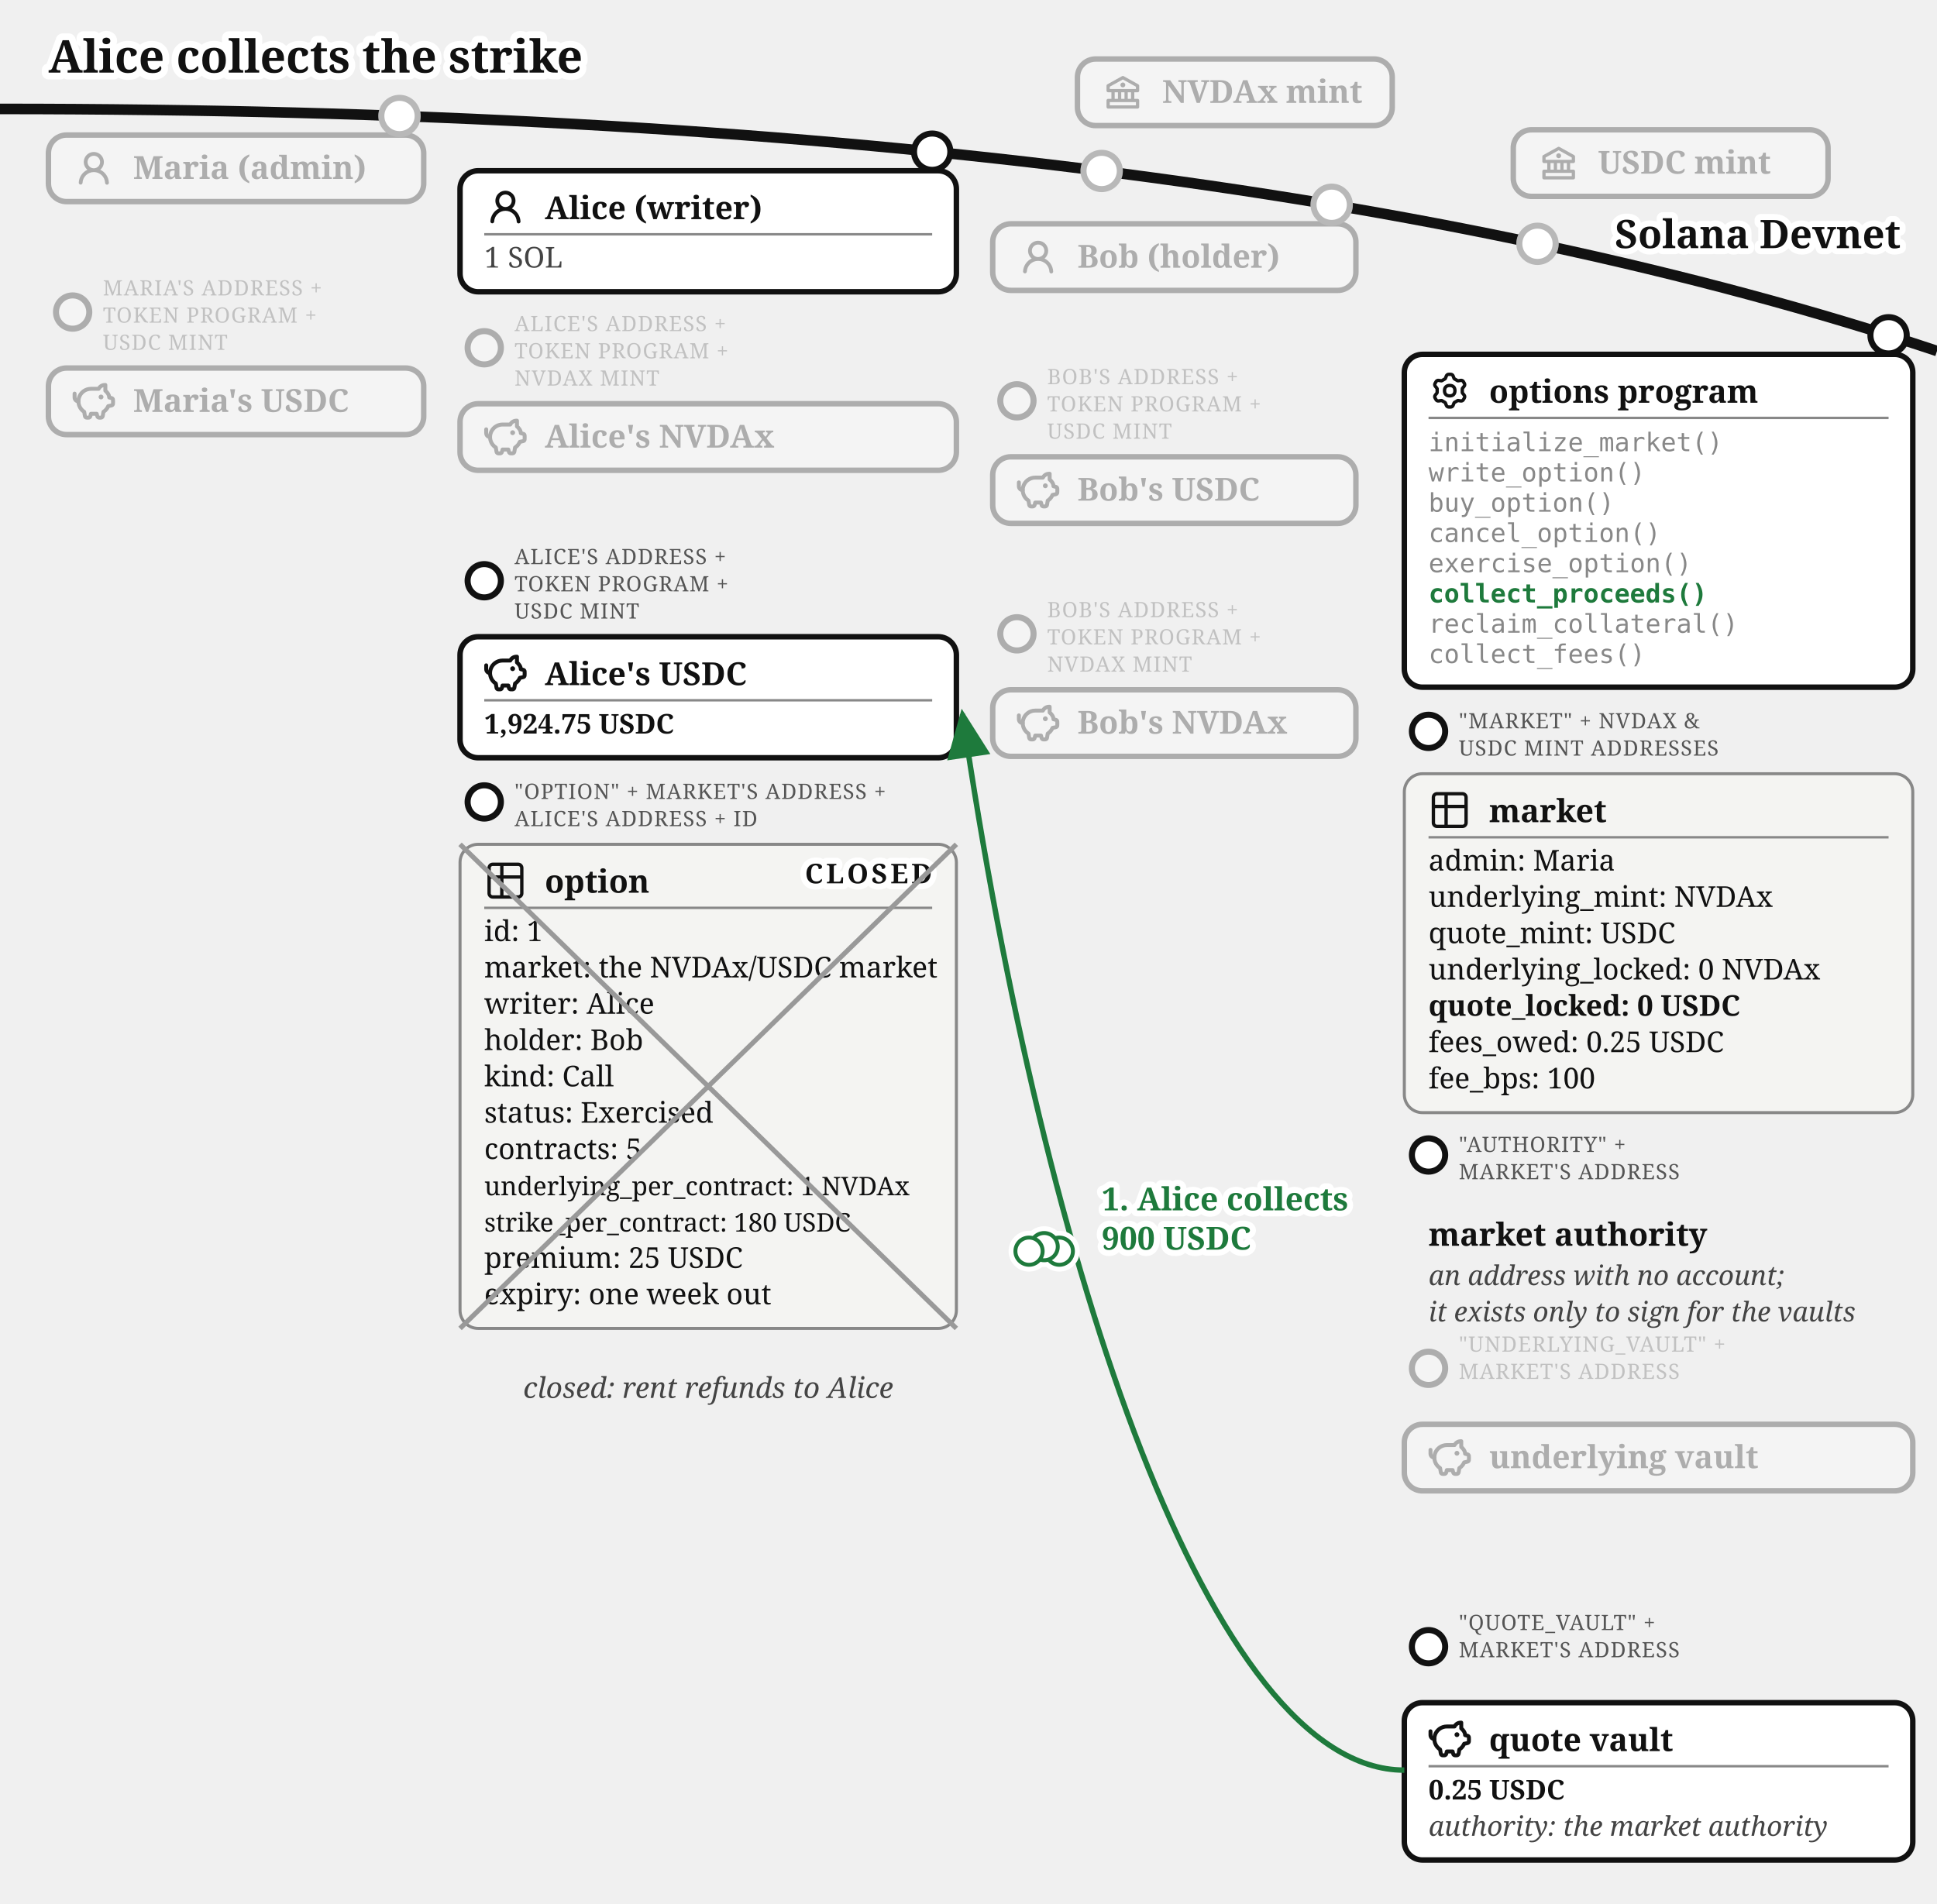
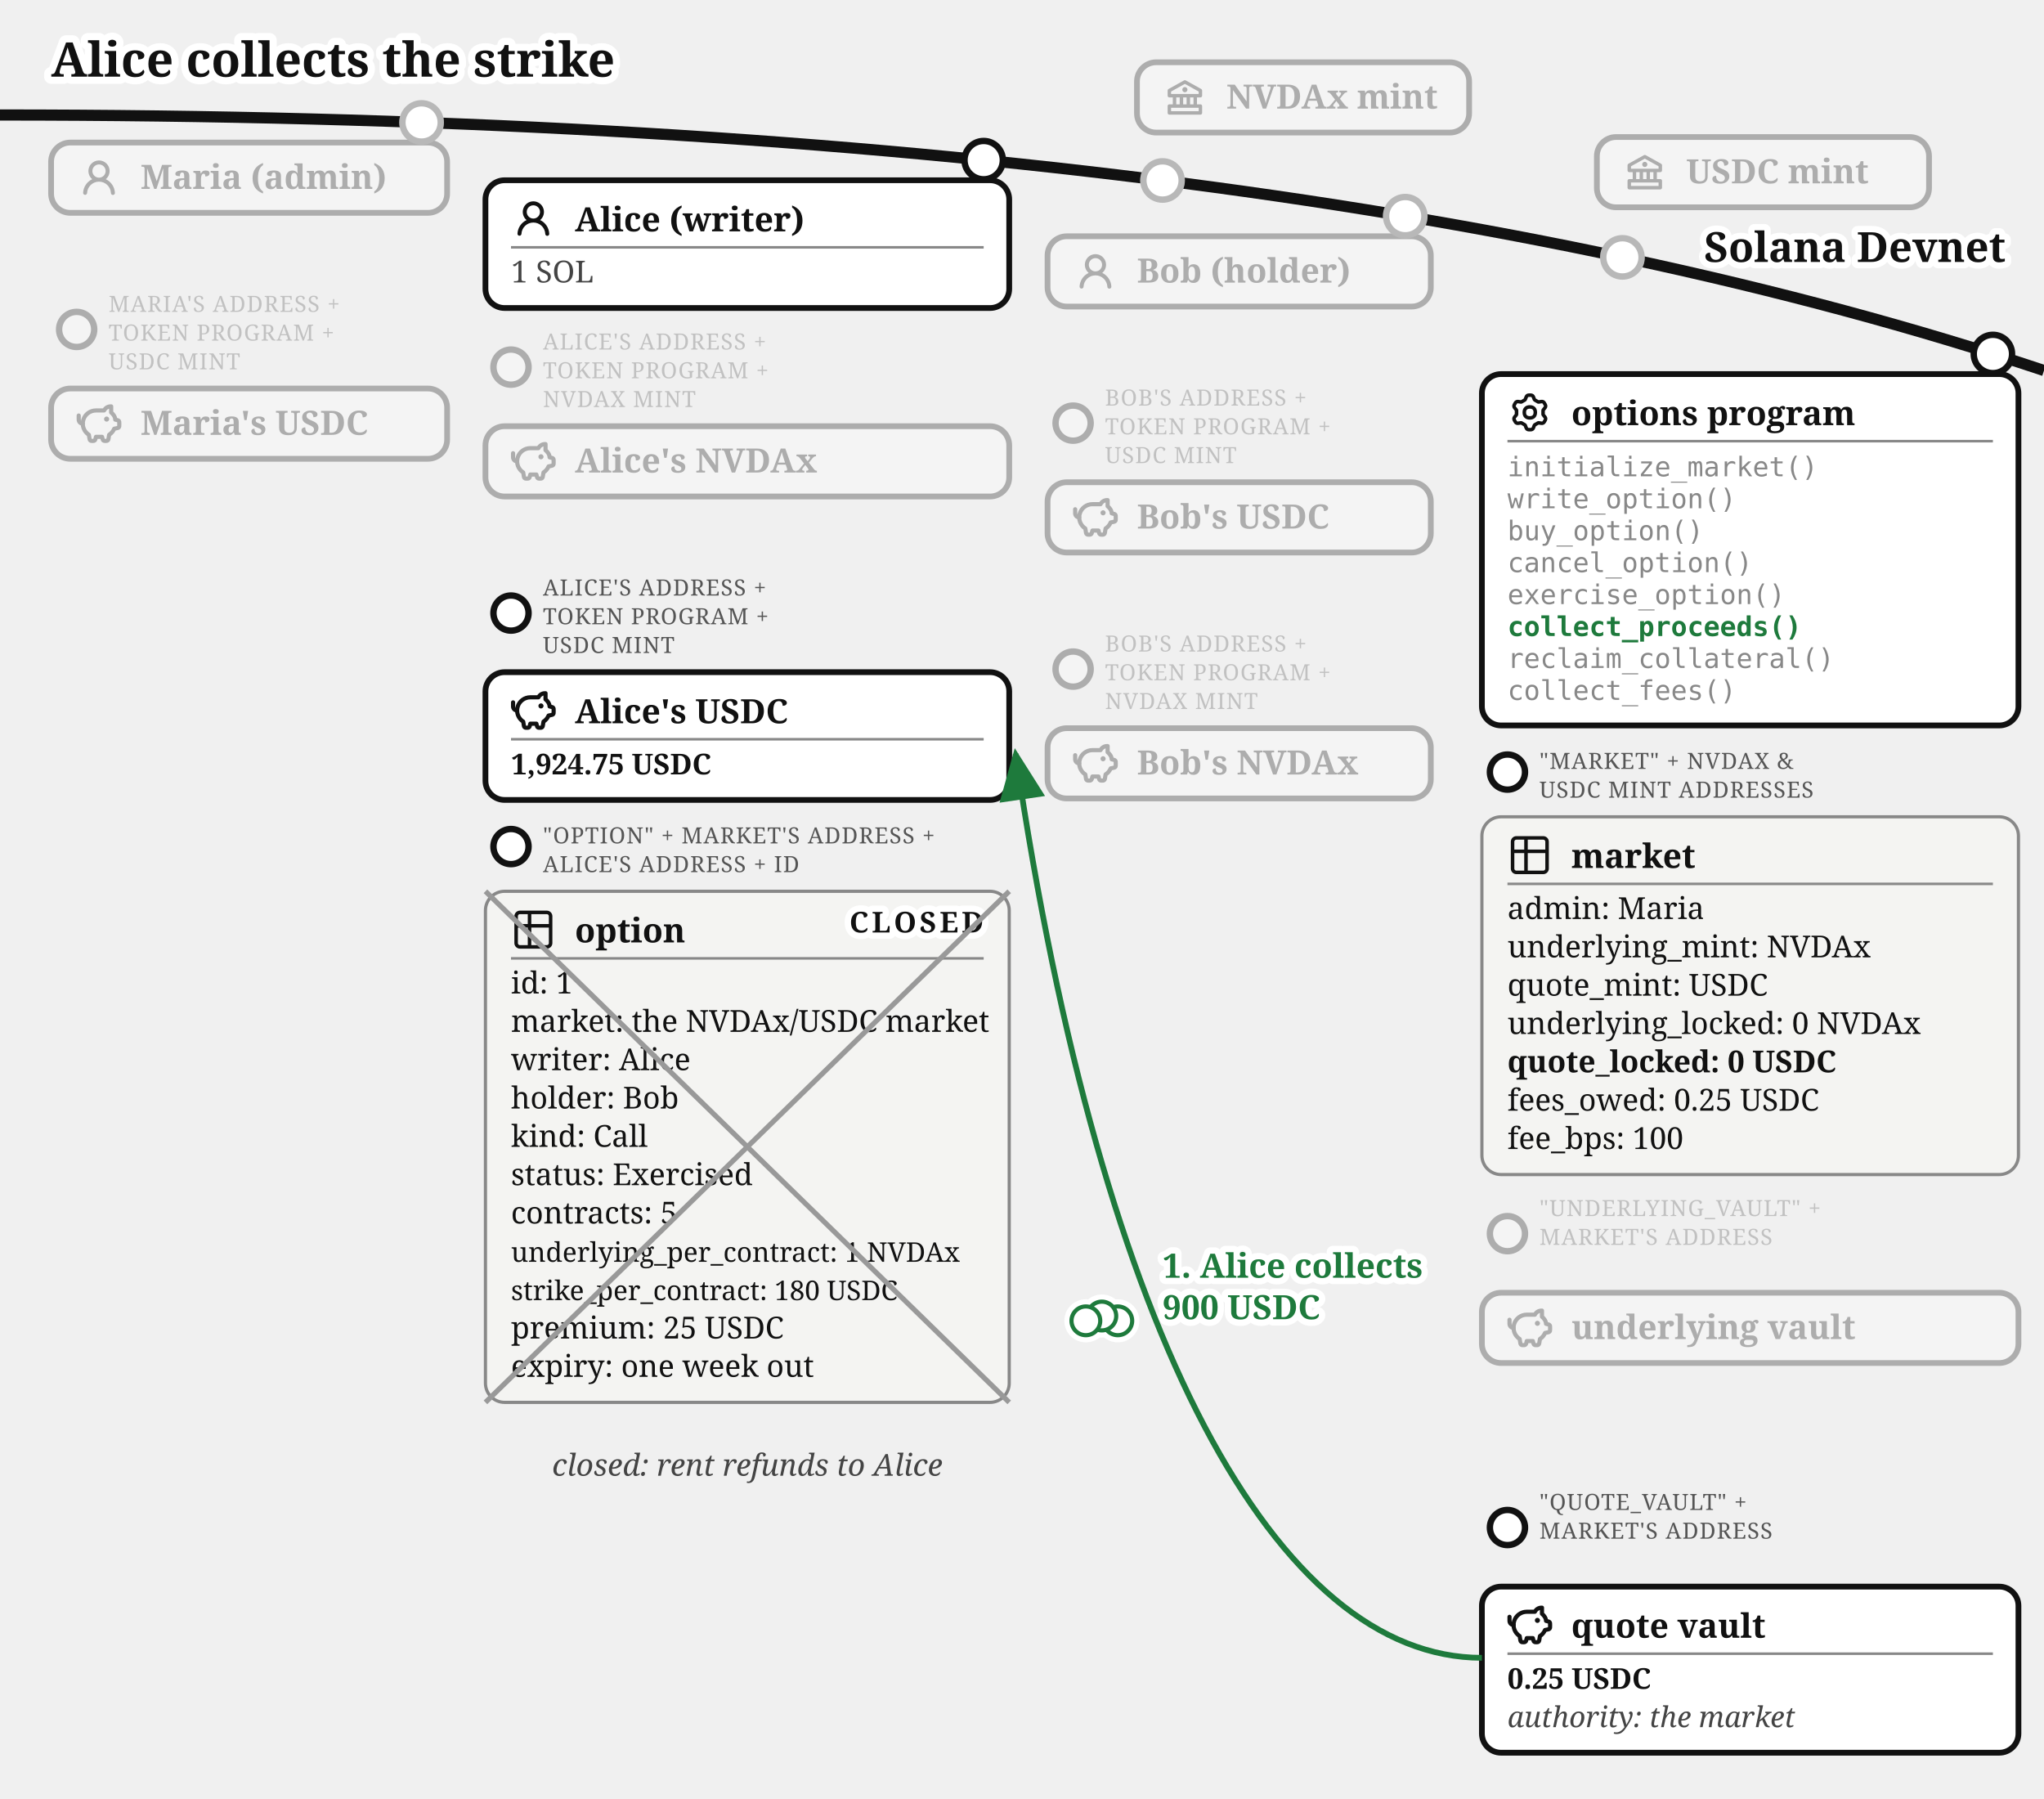
- <svg xmlns="http://www.w3.org/2000/svg" viewBox="0 0 640 629" font-family="Gelasio, Georgia, serif" fill="#111">
+ <svg xmlns="http://www.w3.org/2000/svg" viewBox="0 0 640 563" font-family="Gelasio, Georgia, serif" fill="#111">
  <text stroke="#fff" stroke-width="4.5" paint-order="stroke" stroke-linejoin="round" x="16" y="24" font-size="15" font-weight="bold">Alice collects the strike</text>
  <defs>
    <marker id="opt-arr" markerWidth="9" markerHeight="8" refX="8" refY="4" orient="auto">
      <path d="M0,0 L9,4 L0,8 z" fill="#1e7a3c" />
    </marker>
    <marker id="opt-arrg" markerWidth="9" markerHeight="8" refX="8" refY="4" orient="auto">
      <path d="M0,0 L9,4 L0,8 z" fill="#777" />
    </marker>
  </defs>
  <path d="M 0,36 Q 400,36 640,116" fill="none" stroke="#111" stroke-width="3.5" />
  <text stroke="#fff" stroke-width="4" paint-order="stroke" stroke-linejoin="round" x="628" y="82" font-size="13" font-weight="bold" text-anchor="end">Solana Devnet</text>
  <circle cx="364" cy="56.5" r="7" fill="#fff" />
  <g opacity="0.3">
    <circle cx="364" cy="56.5" r="6" fill="#fff" stroke="#111" stroke-width="2" />
    <rect x="356" y="19.5" width="104" height="22" rx="6" fill="#fff" stroke="#111" stroke-width="1.8" />
    <g transform="translate(364,23.5)">
      <g transform="translate(0.52,0.519) scale(0.54)" fill="#111">
        <path d="m21.49 7.13l-9-5a.99.99 0 0 0-.97 0l-9.01 5C2.19 7.31 2 7.64 2 8v3c0 .55.45 1 1 1h2v4H3c-.55 0-1 .45-1 1v4c0 .55.45 1 1 1h18c.55 0 1-.45 1-1v-4c0-.55-.45-1-1-1h-2v-4h2c.55 0 1-.45 1-1V8a1 1 0 0 0-.51-.87M7 12h2v4H7zm6 0v4h-2v-4zm7 6v2H4v-2zm-3-2h-2v-4h2zm3-6H4V8.59l8-4.44l8 4.44z" />
        <path d="M12 6a1.5 1.5 0 1 0 0 3a1.5 1.5 0 1 0 0-3" />
      </g>
    </g>
    <text x="384" y="34" font-size="10.5" font-weight="bold">NVDAx mint</text>
  </g>
  <circle cx="508" cy="80.57" r="7" fill="#fff" />
  <g opacity="0.3">
    <circle cx="508" cy="80.57" r="6" fill="#fff" stroke="#111" stroke-width="2" />
    <rect x="500" y="42.9" width="104" height="22" rx="6" fill="#fff" stroke="#111" stroke-width="1.8" />
    <g transform="translate(508,46.9)">
      <g transform="translate(0.52,0.519) scale(0.54)" fill="#111">
        <path d="m21.49 7.13l-9-5a.99.99 0 0 0-.97 0l-9.01 5C2.19 7.31 2 7.64 2 8v3c0 .55.45 1 1 1h2v4H3c-.55 0-1 .45-1 1v4c0 .55.45 1 1 1h18c.55 0 1-.45 1-1v-4c0-.55-.45-1-1-1h-2v-4h2c.55 0 1-.45 1-1V8a1 1 0 0 0-.51-.87M7 12h2v4H7zm6 0v4h-2v-4zm7 6v2H4v-2zm-3-2h-2v-4h2zm3-6H4V8.59l8-4.44l8 4.44z" />
        <path d="M12 6a1.5 1.5 0 1 0 0 3a1.5 1.5 0 1 0 0-3" />
      </g>
    </g>
    <text x="528" y="57.4" font-size="10.5" font-weight="bold">USDC mint</text>
  </g>
  <circle cx="132" cy="38.33" r="7" fill="#fff" />
  <g opacity="0.3">
    <circle cx="132" cy="38.33" r="6" fill="#fff" stroke="#111" stroke-width="2" />
    <rect x="16" y="44.63" width="124" height="22" rx="6" fill="#fff" stroke="#111" stroke-width="1.8" />
    <g transform="translate(24,48.63)">
      <g transform="translate(0.36,0.767) scale(0.8301)" fill="#111">
        <path d="M10.561 8.073a6 6 0 0 1 3.432 5.142a.75.75 0 1 1-1.498.07a4.5 4.5 0 0 0-8.99 0a.75.75 0 0 1-1.498-.07a6 6 0 0 1 3.431-5.142a3.999 3.999 0 1 1 5.123 0M10.5 5a2.5 2.5 0 1 0-5 0a2.5 2.5 0 0 0 5 0" />
      </g>
    </g>
    <text x="44" y="59.13" font-size="10.5" font-weight="bold">Maria (admin)</text>
  </g>
  <g opacity="0.3">
    <circle cx="24" cy="103.13" r="5.5" fill="#fff" stroke="#111" stroke-width="2" />
    <text x="34" y="97.63" font-size="7" letter-spacing="0.3" fill="#555">MARIA'S ADDRESS +</text>
    <text x="34" y="106.63" font-size="7" letter-spacing="0.3" fill="#555">TOKEN PROGRAM +</text>
    <text x="34" y="115.63" font-size="7" letter-spacing="0.3" fill="#555">USDC MINT</text>
    <rect x="16" y="121.63" width="124" height="22" rx="6" fill="#fff" stroke="#111" stroke-width="1.8" />
    <g transform="translate(24,125.63)">
      <g transform="translate(-0.624,-0.624) scale(0.6353)" fill="none" stroke="#111" stroke-linecap="round" stroke-linejoin="round" stroke-width="2.047">
        <path d="M14.5 5.5h-4A6.5 6.5 0 0 0 7 17.478l.288 1.738c.07.423.105.635.202.798a1 1 0 0 0 .49.416c.178.07.392.07.822.07c.397 0 .596 0 .764-.062a1 1 0 0 0 .479-.374c.1-.148.15-.34.246-.727l.209-.837h3l.21.837c.096.386.144.58.245.727a1 1 0 0 0 .479.374c.168.062.367.062.764.062c.43 0 .644 0 .821-.07a1 1 0 0 0 .49-.416c.098-.163.133-.375.203-.798L17 17.478a6.5 6.5 0 0 0 2.502-2.978l.89-.178c.77-.154 1.155-.231 1.381-.508c.227-.276.227-.669.227-1.453v-.3c0-.75 0-1.124-.212-1.396c-.212-.27-.575-.362-1.303-.544L20 10c0-1.5-1.167-2.833-2-3.5v-3h-.264c-1.37 0-2.623.774-3.236 2" />
        <path d="M15.875 9.75h-.125m.25 0a.25.25 0 1 1-.5 0a.25.25 0 0 1 .5 0M2 8v2a2 2 0 0 0 2 2" />
      </g>
    </g>
    <text x="44" y="136.13" font-size="10.5" font-weight="bold">Maria's USDC</text>
  </g>
  <g>
    <circle cx="308" cy="50.13" r="6" fill="#fff" stroke="#111" stroke-width="2" />
    <rect x="152" y="56.43" width="164" height="40" rx="6" fill="#fff" stroke="#111" stroke-width="1.8" />
    <g transform="translate(160,61.43)">
      <g transform="translate(0.36,0.767) scale(0.8301)" fill="#111">
        <path d="M10.561 8.073a6 6 0 0 1 3.432 5.142a.75.75 0 1 1-1.498.07a4.5 4.5 0 0 0-8.99 0a.75.75 0 0 1-1.498-.07a6 6 0 0 1 3.431-5.142a3.999 3.999 0 1 1 5.123 0M10.5 5a2.5 2.5 0 1 0-5 0a2.5 2.5 0 0 0 5 0" />
      </g>
    </g>
    <text x="180" y="72.43" font-size="10.5" font-weight="bold">Alice (writer)</text>
    <line x1="160" y1="77.43" x2="308" y2="77.43" stroke="#888" stroke-width="0.8" />
    <text x="160" y="88.43" font-size="9.5" fill="#444">1 SOL</text>
  </g>
  <g opacity="0.3">
    <circle cx="160" cy="114.93" r="5.5" fill="#fff" stroke="#111" stroke-width="2" />
    <text x="170" y="109.43" font-size="7" letter-spacing="0.3" fill="#555">ALICE'S ADDRESS +</text>
    <text x="170" y="118.43" font-size="7" letter-spacing="0.3" fill="#555">TOKEN PROGRAM +</text>
    <text x="170" y="127.43" font-size="7" letter-spacing="0.3" fill="#555">NVDAX MINT</text>
    <rect x="152" y="133.43" width="164" height="22" rx="6" fill="#fff" stroke="#111" stroke-width="1.8" />
    <g transform="translate(160,137.43)">
      <g transform="translate(-0.624,-0.624) scale(0.6353)" fill="none" stroke="#111" stroke-linecap="round" stroke-linejoin="round" stroke-width="2.047">
        <path d="M14.5 5.5h-4A6.5 6.5 0 0 0 7 17.478l.288 1.738c.07.423.105.635.202.798a1 1 0 0 0 .49.416c.178.07.392.07.822.07c.397 0 .596 0 .764-.062a1 1 0 0 0 .479-.374c.1-.148.15-.34.246-.727l.209-.837h3l.21.837c.096.386.144.58.245.727a1 1 0 0 0 .479.374c.168.062.367.062.764.062c.43 0 .644 0 .821-.07a1 1 0 0 0 .49-.416c.098-.163.133-.375.203-.798L17 17.478a6.5 6.5 0 0 0 2.502-2.978l.89-.178c.77-.154 1.155-.231 1.381-.508c.227-.276.227-.669.227-1.453v-.3c0-.75 0-1.124-.212-1.396c-.212-.27-.575-.362-1.303-.544L20 10c0-1.5-1.167-2.833-2-3.5v-3h-.264c-1.37 0-2.623.774-3.236 2" />
        <path d="M15.875 9.75h-.125m.25 0a.25.25 0 1 1-.5 0a.25.25 0 0 1 .5 0M2 8v2a2 2 0 0 0 2 2" />
      </g>
    </g>
    <text x="180" y="147.93" font-size="10.5" font-weight="bold">Alice's NVDAx</text>
  </g>
  <g>
    <circle cx="160" cy="191.93" r="5.5" fill="#fff" stroke="#111" stroke-width="2" />
    <text x="170" y="186.43" font-size="7" letter-spacing="0.3" fill="#555">ALICE'S ADDRESS +</text>
    <text x="170" y="195.43" font-size="7" letter-spacing="0.3" fill="#555">TOKEN PROGRAM +</text>
    <text x="170" y="204.43" font-size="7" letter-spacing="0.3" fill="#555">USDC MINT</text>
    <rect x="152" y="210.43" width="164" height="40" rx="6" fill="#fff" stroke="#111" stroke-width="1.8" />
    <g transform="translate(160,215.43)">
      <g transform="translate(-0.624,-0.624) scale(0.6353)" fill="none" stroke="#111" stroke-linecap="round" stroke-linejoin="round" stroke-width="2.047">
        <path d="M14.5 5.5h-4A6.5 6.5 0 0 0 7 17.478l.288 1.738c.07.423.105.635.202.798a1 1 0 0 0 .49.416c.178.07.392.07.822.07c.397 0 .596 0 .764-.062a1 1 0 0 0 .479-.374c.1-.148.15-.34.246-.727l.209-.837h3l.21.837c.096.386.144.58.245.727a1 1 0 0 0 .479.374c.168.062.367.062.764.062c.43 0 .644 0 .821-.07a1 1 0 0 0 .49-.416c.098-.163.133-.375.203-.798L17 17.478a6.5 6.5 0 0 0 2.502-2.978l.89-.178c.77-.154 1.155-.231 1.381-.508c.227-.276.227-.669.227-1.453v-.3c0-.75 0-1.124-.212-1.396c-.212-.27-.575-.362-1.303-.544L20 10c0-1.5-1.167-2.833-2-3.5v-3h-.264c-1.37 0-2.623.774-3.236 2" />
        <path d="M15.875 9.75h-.125m.25 0a.25.25 0 1 1-.5 0a.25.25 0 0 1 .5 0M2 8v2a2 2 0 0 0 2 2" />
      </g>
    </g>
    <text x="180" y="226.43" font-size="10.5" font-weight="bold">Alice's USDC</text>
    <line x1="160" y1="231.43" x2="308" y2="231.43" stroke="#888" stroke-width="0.8" />
    <text x="160" y="242.43" font-size="9" font-weight="bold">1,924.75 USDC</text>
  </g>
  <g>
    <circle cx="160" cy="265.03" r="5.5" fill="#fff" stroke="#111" stroke-width="2" />
    <text x="170" y="264.03" font-size="7" letter-spacing="0.3" fill="#555">"OPTION" + MARKET'S ADDRESS +</text>
    <text x="170" y="273.03" font-size="7" letter-spacing="0.3" fill="#555">ALICE'S ADDRESS + ID</text>
    <rect x="152" y="279.03" width="164" height="160" rx="6" fill="#f4f4f2" stroke="#888" />
    <g transform="translate(160,284.03)">
      <g transform="translate(-0.195,-0.195) scale(0.6)" fill="none" stroke="#111" stroke-linecap="round" stroke-linejoin="round" stroke-width="1.843">
        <path d="M3 5a2 2 0 0 1 2-2h14a2 2 0 0 1 2 2v14a2 2 0 0 1-2 2H5a2 2 0 0 1-2-2zm0 5h18M10 3v18" />
      </g>
    </g>
    <text x="180" y="295.03" font-size="10.5" font-weight="bold">option</text>
    <line x1="160" y1="300.03" x2="308" y2="300.03" stroke="#888" stroke-width="0.8" />
    <text x="160" y="311.03" font-size="9.5">id: 1</text>
    <text x="160" y="323.03" font-size="9.5">market: the NVDAx/USDC market</text>
    <text x="160" y="335.03" font-size="9.5">writer: Alice</text>
    <text x="160" y="347.03" font-size="9.5">holder: Bob</text>
    <text x="160" y="359.03" font-size="9.5">kind: Call</text>
    <text x="160" y="371.03" font-size="9.5">status: Exercised</text>
    <text x="160" y="383.03" font-size="9.5">contracts: 5</text>
    <text x="160" y="395.03" font-size="8.5">underlying_per_contract: 1 NVDAx</text>
    <text x="160" y="407.03" font-size="8.5">strike_per_contract: 180 USDC</text>
    <text x="160" y="419.03" font-size="9.5">premium: 25 USDC</text>
    <text x="160" y="431.03" font-size="9.5">expiry: one week out</text>
    <text stroke="#fff" stroke-width="4" paint-order="stroke" stroke-linejoin="round" x="308" y="291.93" font-size="9" font-weight="bold" letter-spacing="1" fill="#111" text-anchor="end">CLOSED</text>
    <line x1="152" y1="279.03" x2="316" y2="439.03" stroke="#999" stroke-width="1.6" />
    <line x1="316" y1="279.03" x2="152" y2="439.03" stroke="#999" stroke-width="1.6" />
  </g>
  <circle cx="440" cy="67.67" r="7" fill="#fff" />
  <g opacity="0.3">
    <circle cx="440" cy="67.67" r="6" fill="#fff" stroke="#111" stroke-width="2" />
    <rect x="328" y="73.97" width="120" height="22" rx="6" fill="#fff" stroke="#111" stroke-width="1.8" />
    <g transform="translate(336,77.97)">
      <g transform="translate(0.36,0.767) scale(0.8301)" fill="#111">
        <path d="M10.561 8.073a6 6 0 0 1 3.432 5.142a.75.75 0 1 1-1.498.07a4.5 4.5 0 0 0-8.99 0a.75.75 0 0 1-1.498-.07a6 6 0 0 1 3.431-5.142a3.999 3.999 0 1 1 5.123 0M10.5 5a2.5 2.5 0 1 0-5 0a2.5 2.5 0 0 0 5 0" />
      </g>
    </g>
    <text x="356" y="88.47" font-size="10.5" font-weight="bold">Bob (holder)</text>
  </g>
  <g opacity="0.3">
    <circle cx="336" cy="132.47" r="5.5" fill="#fff" stroke="#111" stroke-width="2" />
    <text x="346" y="126.97" font-size="7" letter-spacing="0.3" fill="#555">BOB'S ADDRESS +</text>
    <text x="346" y="135.97" font-size="7" letter-spacing="0.3" fill="#555">TOKEN PROGRAM +</text>
    <text x="346" y="144.97" font-size="7" letter-spacing="0.3" fill="#555">USDC MINT</text>
    <rect x="328" y="150.97" width="120" height="22" rx="6" fill="#fff" stroke="#111" stroke-width="1.8" />
    <g transform="translate(336,154.97)">
      <g transform="translate(-0.624,-0.624) scale(0.6353)" fill="none" stroke="#111" stroke-linecap="round" stroke-linejoin="round" stroke-width="2.047">
        <path d="M14.5 5.5h-4A6.5 6.5 0 0 0 7 17.478l.288 1.738c.07.423.105.635.202.798a1 1 0 0 0 .49.416c.178.07.392.07.822.07c.397 0 .596 0 .764-.062a1 1 0 0 0 .479-.374c.1-.148.15-.34.246-.727l.209-.837h3l.21.837c.096.386.144.58.245.727a1 1 0 0 0 .479.374c.168.062.367.062.764.062c.43 0 .644 0 .821-.07a1 1 0 0 0 .49-.416c.098-.163.133-.375.203-.798L17 17.478a6.5 6.5 0 0 0 2.502-2.978l.89-.178c.77-.154 1.155-.231 1.381-.508c.227-.276.227-.669.227-1.453v-.3c0-.75 0-1.124-.212-1.396c-.212-.27-.575-.362-1.303-.544L20 10c0-1.5-1.167-2.833-2-3.5v-3h-.264c-1.37 0-2.623.774-3.236 2" />
        <path d="M15.875 9.75h-.125m.25 0a.25.25 0 1 1-.5 0a.25.25 0 0 1 .5 0M2 8v2a2 2 0 0 0 2 2" />
      </g>
    </g>
    <text x="356" y="165.47" font-size="10.5" font-weight="bold">Bob's USDC</text>
  </g>
  <g opacity="0.3">
    <circle cx="336" cy="209.47" r="5.5" fill="#fff" stroke="#111" stroke-width="2" />
    <text x="346" y="203.97" font-size="7" letter-spacing="0.3" fill="#555">BOB'S ADDRESS +</text>
    <text x="346" y="212.97" font-size="7" letter-spacing="0.3" fill="#555">TOKEN PROGRAM +</text>
    <text x="346" y="221.97" font-size="7" letter-spacing="0.3" fill="#555">NVDAX MINT</text>
    <rect x="328" y="227.97" width="120" height="22" rx="6" fill="#fff" stroke="#111" stroke-width="1.8" />
    <g transform="translate(336,231.97)">
      <g transform="translate(-0.624,-0.624) scale(0.6353)" fill="none" stroke="#111" stroke-linecap="round" stroke-linejoin="round" stroke-width="2.047">
        <path d="M14.5 5.5h-4A6.5 6.5 0 0 0 7 17.478l.288 1.738c.07.423.105.635.202.798a1 1 0 0 0 .49.416c.178.07.392.07.822.07c.397 0 .596 0 .764-.062a1 1 0 0 0 .479-.374c.1-.148.15-.34.246-.727l.209-.837h3l.21.837c.096.386.144.58.245.727a1 1 0 0 0 .479.374c.168.062.367.062.764.062c.43 0 .644 0 .821-.07a1 1 0 0 0 .49-.416c.098-.163.133-.375.203-.798L17 17.478a6.5 6.5 0 0 0 2.502-2.978l.89-.178c.77-.154 1.155-.231 1.381-.508c.227-.276.227-.669.227-1.453v-.3c0-.75 0-1.124-.212-1.396c-.212-.27-.575-.362-1.303-.544L20 10c0-1.5-1.167-2.833-2-3.5v-3h-.264c-1.37 0-2.623.774-3.236 2" />
        <path d="M15.875 9.75h-.125m.25 0a.25.25 0 1 1-.5 0a.25.25 0 0 1 .5 0M2 8v2a2 2 0 0 0 2 2" />
      </g>
    </g>
    <text x="356" y="242.47" font-size="10.5" font-weight="bold">Bob's NVDAx</text>
  </g>
  <g>
    <circle cx="624" cy="110.81" r="6" fill="#fff" stroke="#111" stroke-width="2" />
    <rect x="464" y="117.11" width="168" height="110" rx="6" fill="#fff" stroke="#111" stroke-width="1.8" />
    <g transform="translate(472,122.11)">
      <g transform="translate(0.951,0.952) scale(0.864)" fill="none" stroke="#111" stroke-linecap="round" stroke-linejoin="round" stroke-width="1.28">
        <path d="M11.808 7.727c0 .05.017.1.048.14l.667.84a.96.96 0 0 1 .082 1.08l-.392.676a.96.96 0 0 1-.975.47l-1.063-.16a.23.23 0 0 0-.145.027l-1.26.727a.23.23 0 0 0-.096.112l-.392 1a.96.96 0 0 1-.893.611h-.782a.96.96 0 0 1-.893-.61l-.392-1a.23.23 0 0 0-.096-.113L3.967 10.8a.23.23 0 0 0-.145-.028l-1.063.162a.96.96 0 0 1-.976-.47l-.39-.677a.96.96 0 0 1 .08-1.08l.67-.84a.22.22 0 0 0 .05-.14V6.273c0-.05-.018-.1-.05-.14l-.67-.84a.96.96 0 0 1-.08-1.08l.39-.676a.96.96 0 0 1 .976-.47l1.06.16a.23.23 0 0 0 .145-.027l1.262-.73a.23.23 0 0 0 .096-.113l.394-.996A.96.96 0 0 1 6.61.75h.784a.96.96 0 0 1 .893.61l.392.997q.028.075.096.116l1.26.727a.23.23 0 0 0 .145.028l1.062-.162a.96.96 0 0 1 .976.47l.391.677a.96.96 0 0 1-.081 1.08l-.67.84a.22.22 0 0 0-.049.14v1.454Z" />
        <path d="M7 8.996c1.277 0 1.996-.719 1.996-1.996S8.277 5.004 7 5.004S5.004 5.723 5.004 7S5.723 8.996 7 8.996" />
      </g>
    </g>
    <text x="492" y="133.11" font-size="10.5" font-weight="bold">options program</text>
    <line x1="472" y1="138.11" x2="624" y2="138.11" stroke="#888" stroke-width="0.8" />
    <text x="472" y="149.11" font-size="8.5" font-family="'DejaVu Sans Mono', Menlo, monospace" fill="#888">initialize_market()</text>
    <text x="472" y="159.11" font-size="8.5" font-family="'DejaVu Sans Mono', Menlo, monospace" fill="#888">write_option()</text>
    <text x="472" y="169.11" font-size="8.5" font-family="'DejaVu Sans Mono', Menlo, monospace" fill="#888">buy_option()</text>
    <text x="472" y="179.11" font-size="8.5" font-family="'DejaVu Sans Mono', Menlo, monospace" fill="#888">cancel_option()</text>
    <text x="472" y="189.11" font-size="8.5" font-family="'DejaVu Sans Mono', Menlo, monospace" fill="#888">exercise_option()</text>
    <text x="472" y="199.11" font-size="8.5" font-family="'DejaVu Sans Mono', Menlo, monospace" font-weight="bold" fill="#1e7a3c">collect_proceeds()</text>
    <text x="472" y="209.11" font-size="8.5" font-family="'DejaVu Sans Mono', Menlo, monospace" fill="#888">reclaim_collateral()</text>
    <text x="472" y="219.11" font-size="8.5" font-family="'DejaVu Sans Mono', Menlo, monospace" fill="#888">collect_fees()</text>
  </g>
  <g>
    <circle cx="472" cy="241.71" r="5.5" fill="#fff" stroke="#111" stroke-width="2" />
    <text x="482" y="240.71" font-size="7" letter-spacing="0.3" fill="#555">"MARKET" + NVDAX &amp;</text>
    <text x="482" y="249.71" font-size="7" letter-spacing="0.3" fill="#555">USDC MINT ADDRESSES</text>
    <rect x="464" y="255.71" width="168" height="112" rx="6" fill="#f4f4f2" stroke="#888" />
    <g transform="translate(472,260.71)">
      <g transform="translate(-0.195,-0.195) scale(0.6)" fill="none" stroke="#111" stroke-linecap="round" stroke-linejoin="round" stroke-width="1.843">
        <path d="M3 5a2 2 0 0 1 2-2h14a2 2 0 0 1 2 2v14a2 2 0 0 1-2 2H5a2 2 0 0 1-2-2zm0 5h18M10 3v18" />
      </g>
    </g>
    <text x="492" y="271.71" font-size="10.5" font-weight="bold">market</text>
    <line x1="472" y1="276.71" x2="624" y2="276.71" stroke="#888" stroke-width="0.8" />
    <text x="472" y="287.71" font-size="9.5">admin: Maria</text>
    <text x="472" y="299.71" font-size="9.5">underlying_mint: NVDAx</text>
    <text x="472" y="311.71" font-size="9.5">quote_mint: USDC</text>
    <text x="472" y="323.71" font-size="9.5">underlying_locked: 0 NVDAx</text>
    <text x="472" y="335.71" font-size="9.5" font-weight="bold">quote_locked: 0 USDC</text>
    <text x="472" y="347.71" font-size="9.5">fees_owed: 0.25 USDC</text>
    <text x="472" y="359.71" font-size="9.5">fee_bps: 100</text>
  </g>
-   <g>
-     <circle cx="472" cy="381.71" r="5.5" fill="#fff" stroke="#111" stroke-width="2" />
-     <text x="482" y="380.71" font-size="7" letter-spacing="0.3" fill="#555">"AUTHORITY" +</text>
+   <g opacity="0.3">
+     <circle cx="472" cy="386.21" r="5.5" fill="#fff" stroke="#111" stroke-width="2" />
+     <text x="482" y="380.71" font-size="7" letter-spacing="0.3" fill="#555">"UNDERLYING_VAULT" +</text>
    <text x="482" y="389.71" font-size="7" letter-spacing="0.3" fill="#555">MARKET'S ADDRESS</text>
-     <text x="472" y="411.71" font-size="10.5" font-weight="bold">market authority</text>
-     <text x="472" y="424.71" font-size="9" fill="#444" font-style="italic">an address with no account;</text>
-     <text x="472" y="436.71" font-size="9" fill="#444" font-style="italic">it exists only to sign for the vaults</text>
-   </g>
-   <g opacity="0.3">
-     <circle cx="472" cy="452.21" r="5.5" fill="#fff" stroke="#111" stroke-width="2" />
-     <text x="482" y="446.71" font-size="7" letter-spacing="0.3" fill="#555">"UNDERLYING_VAULT" +</text>
-     <text x="482" y="455.71" font-size="7" letter-spacing="0.3" fill="#555">MARKET'S ADDRESS</text>
-     <text x="482" y="464.71" font-size="7" letter-spacing="0.3" fill="#555" />
-     <rect x="464" y="470.71" width="168" height="22" rx="6" fill="#fff" stroke="#111" stroke-width="1.8" />
-     <g transform="translate(472,474.71)">
-       <g transform="translate(-0.624,-0.624) scale(0.6353)" fill="none" stroke="#111" stroke-linecap="round" stroke-linejoin="round" stroke-width="2.047">
-         <path d="M14.5 5.5h-4A6.5 6.5 0 0 0 7 17.478l.288 1.738c.07.423.105.635.202.798a1 1 0 0 0 .49.416c.178.07.392.07.822.07c.397 0 .596 0 .764-.062a1 1 0 0 0 .479-.374c.1-.148.15-.34.246-.727l.209-.837h3l.21.837c.096.386.144.58.245.727a1 1 0 0 0 .479.374c.168.062.367.062.764.062c.43 0 .644 0 .821-.07a1 1 0 0 0 .49-.416c.098-.163.133-.375.203-.798L17 17.478a6.5 6.5 0 0 0 2.502-2.978l.89-.178c.77-.154 1.155-.231 1.381-.508c.227-.276.227-.669.227-1.453v-.3c0-.75 0-1.124-.212-1.396c-.212-.27-.575-.362-1.303-.544L20 10c0-1.5-1.167-2.833-2-3.5v-3h-.264c-1.37 0-2.623.774-3.236 2" />
-         <path d="M15.875 9.75h-.125m.25 0a.25.25 0 1 1-.5 0a.25.25 0 0 1 .5 0M2 8v2a2 2 0 0 0 2 2" />
-       </g>
-     </g>
-     <text x="492" y="485.21" font-size="10.5" font-weight="bold">underlying vault</text>
-   </g>
-   <g>
-     <circle cx="472" cy="544.21" r="5.5" fill="#fff" stroke="#111" stroke-width="2" />
-     <text x="482" y="538.71" font-size="7" letter-spacing="0.3" fill="#555">"QUOTE_VAULT" +</text>
-     <text x="482" y="547.71" font-size="7" letter-spacing="0.3" fill="#555">MARKET'S ADDRESS</text>
-     <text x="482" y="556.71" font-size="7" letter-spacing="0.3" fill="#555" />
-     <rect x="464" y="562.71" width="168" height="52" rx="6" fill="#fff" stroke="#111" stroke-width="1.8" />
-     <g transform="translate(472,567.71)">
-       <g transform="translate(-0.624,-0.624) scale(0.6353)" fill="none" stroke="#111" stroke-linecap="round" stroke-linejoin="round" stroke-width="2.047">
-         <path d="M14.5 5.5h-4A6.5 6.5 0 0 0 7 17.478l.288 1.738c.07.423.105.635.202.798a1 1 0 0 0 .49.416c.178.07.392.07.822.07c.397 0 .596 0 .764-.062a1 1 0 0 0 .479-.374c.1-.148.15-.34.246-.727l.209-.837h3l.21.837c.096.386.144.58.245.727a1 1 0 0 0 .479.374c.168.062.367.062.764.062c.43 0 .644 0 .821-.07a1 1 0 0 0 .49-.416c.098-.163.133-.375.203-.798L17 17.478a6.5 6.5 0 0 0 2.502-2.978l.89-.178c.77-.154 1.155-.231 1.381-.508c.227-.276.227-.669.227-1.453v-.3c0-.75 0-1.124-.212-1.396c-.212-.27-.575-.362-1.303-.544L20 10c0-1.5-1.167-2.833-2-3.5v-3h-.264c-1.37 0-2.623.774-3.236 2" />
-         <path d="M15.875 9.75h-.125m.25 0a.25.25 0 1 1-.5 0a.25.25 0 0 1 .5 0M2 8v2a2 2 0 0 0 2 2" />
-       </g>
-     </g>
-     <text x="492" y="578.71" font-size="10.5" font-weight="bold">quote vault</text>
-     <line x1="472" y1="583.71" x2="624" y2="583.71" stroke="#888" stroke-width="0.8" />
-     <text x="472" y="594.71" font-size="9" font-weight="bold">0.25 USDC</text>
-     <text x="472" y="606.71" font-size="9" font-style="italic" fill="#444">authority: the market authority</text>
-   </g>
-   <path d="M 464,585 C 400,585 345,420 318,236" fill="none" stroke="#1e7a3c" stroke-width="1.8" marker-end="url(#opt-arr)" />
+     <text x="482" y="398.71" font-size="7" letter-spacing="0.3" fill="#555" />
+     <rect x="464" y="404.71" width="168" height="22" rx="6" fill="#fff" stroke="#111" stroke-width="1.8" />
+     <g transform="translate(472,408.71)">
+       <g transform="translate(-0.624,-0.624) scale(0.6353)" fill="none" stroke="#111" stroke-linecap="round" stroke-linejoin="round" stroke-width="2.047">
+         <path d="M14.5 5.5h-4A6.5 6.5 0 0 0 7 17.478l.288 1.738c.07.423.105.635.202.798a1 1 0 0 0 .49.416c.178.07.392.07.822.07c.397 0 .596 0 .764-.062a1 1 0 0 0 .479-.374c.1-.148.15-.34.246-.727l.209-.837h3l.21.837c.096.386.144.58.245.727a1 1 0 0 0 .479.374c.168.062.367.062.764.062c.43 0 .644 0 .821-.07a1 1 0 0 0 .49-.416c.098-.163.133-.375.203-.798L17 17.478a6.5 6.5 0 0 0 2.502-2.978l.89-.178c.77-.154 1.155-.231 1.381-.508c.227-.276.227-.669.227-1.453v-.3c0-.75 0-1.124-.212-1.396c-.212-.27-.575-.362-1.303-.544L20 10c0-1.5-1.167-2.833-2-3.5v-3h-.264c-1.37 0-2.623.774-3.236 2" />
+         <path d="M15.875 9.75h-.125m.25 0a.25.25 0 1 1-.5 0a.25.25 0 0 1 .5 0M2 8v2a2 2 0 0 0 2 2" />
+       </g>
+     </g>
+     <text x="492" y="419.21" font-size="10.5" font-weight="bold">underlying vault</text>
+   </g>
+   <g>
+     <circle cx="472" cy="478.21" r="5.5" fill="#fff" stroke="#111" stroke-width="2" />
+     <text x="482" y="472.71" font-size="7" letter-spacing="0.3" fill="#555">"QUOTE_VAULT" +</text>
+     <text x="482" y="481.71" font-size="7" letter-spacing="0.3" fill="#555">MARKET'S ADDRESS</text>
+     <text x="482" y="490.71" font-size="7" letter-spacing="0.3" fill="#555" />
+     <rect x="464" y="496.71" width="168" height="52" rx="6" fill="#fff" stroke="#111" stroke-width="1.8" />
+     <g transform="translate(472,501.71)">
+       <g transform="translate(-0.624,-0.624) scale(0.6353)" fill="none" stroke="#111" stroke-linecap="round" stroke-linejoin="round" stroke-width="2.047">
+         <path d="M14.5 5.5h-4A6.5 6.5 0 0 0 7 17.478l.288 1.738c.07.423.105.635.202.798a1 1 0 0 0 .49.416c.178.07.392.07.822.07c.397 0 .596 0 .764-.062a1 1 0 0 0 .479-.374c.1-.148.15-.34.246-.727l.209-.837h3l.21.837c.096.386.144.58.245.727a1 1 0 0 0 .479.374c.168.062.367.062.764.062c.43 0 .644 0 .821-.07a1 1 0 0 0 .49-.416c.098-.163.133-.375.203-.798L17 17.478a6.5 6.5 0 0 0 2.502-2.978l.89-.178c.77-.154 1.155-.231 1.381-.508c.227-.276.227-.669.227-1.453v-.3c0-.75 0-1.124-.212-1.396c-.212-.27-.575-.362-1.303-.544L20 10c0-1.5-1.167-2.833-2-3.5v-3h-.264c-1.37 0-2.623.774-3.236 2" />
+         <path d="M15.875 9.75h-.125m.25 0a.25.25 0 1 1-.5 0a.25.25 0 0 1 .5 0M2 8v2a2 2 0 0 0 2 2" />
+       </g>
+     </g>
+     <text x="492" y="512.71" font-size="10.5" font-weight="bold">quote vault</text>
+     <line x1="472" y1="517.71" x2="624" y2="517.71" stroke="#888" stroke-width="0.8" />
+     <text x="472" y="528.71" font-size="9" font-weight="bold">0.25 USDC</text>
+     <text x="472" y="540.71" font-size="9" font-style="italic" fill="#444">authority: the market</text>
+   </g>
+   <path d="M 464,519 C 400,519 345,420 318,236" fill="none" stroke="#1e7a3c" stroke-width="1.8" marker-end="url(#opt-arr)" />
  <text stroke="#fff" stroke-width="4" paint-order="stroke" stroke-linejoin="round" x="364" y="400" font-size="10.5" font-weight="bold" fill="#1e7a3c" text-anchor="start">1. Alice collects</text>
  <text stroke="#fff" stroke-width="4" paint-order="stroke" stroke-linejoin="round" x="364" y="413" font-size="10.5" font-weight="bold" fill="#1e7a3c" text-anchor="start">900 USDC</text>
  <g class="coin" transform="translate(345,412)" fill="#fff">
    <g stroke="#fff" stroke-width="4.5">
      <circle cx="5" cy="1.5" r="4.5" />
      <circle cx="0" cy="0" r="4.5" />
      <circle cx="-5" cy="1.5" r="4.5" />
    </g>
    <g stroke="#1e7a3c" stroke-width="1.3">
      <circle cx="5" cy="1.5" r="4.5" />
      <circle cx="0" cy="0" r="4.5" />
      <circle cx="-5" cy="1.5" r="4.5" />
    </g>
  </g>
  <text x="234" y="462" font-size="9.5" fill="#444" font-style="italic" text-anchor="middle">closed: rent refunds to Alice</text>
</svg>
